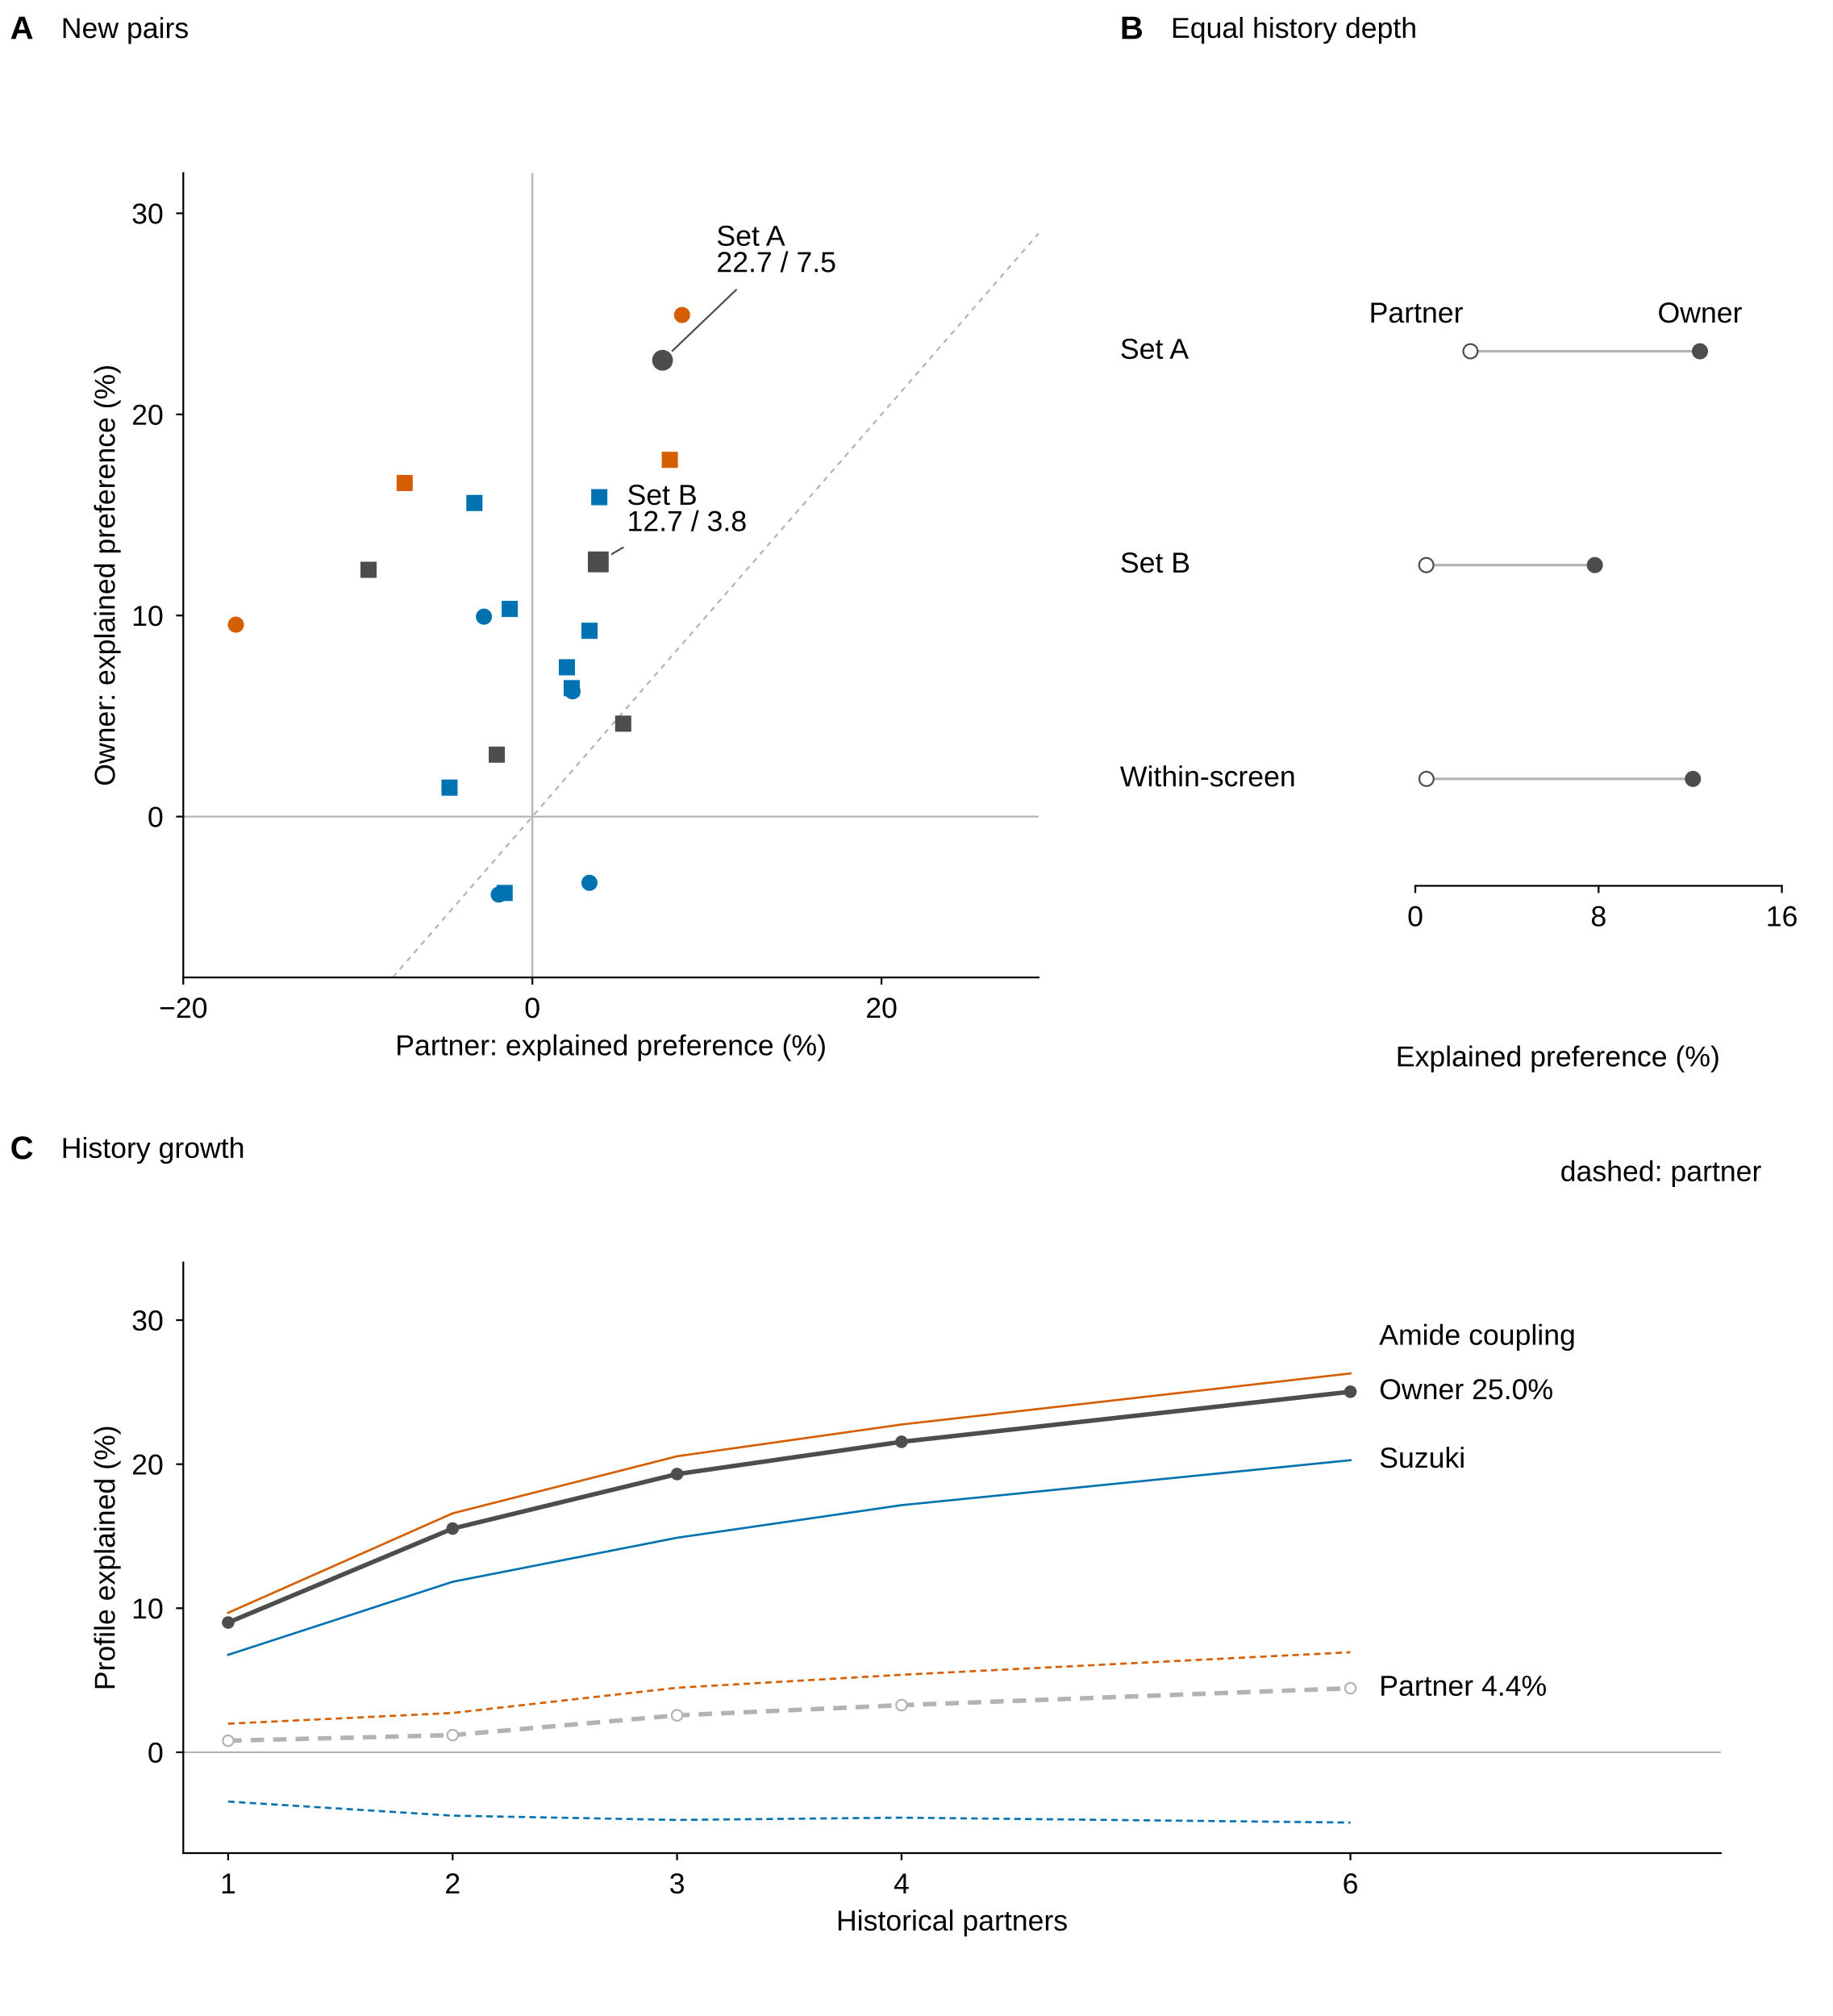
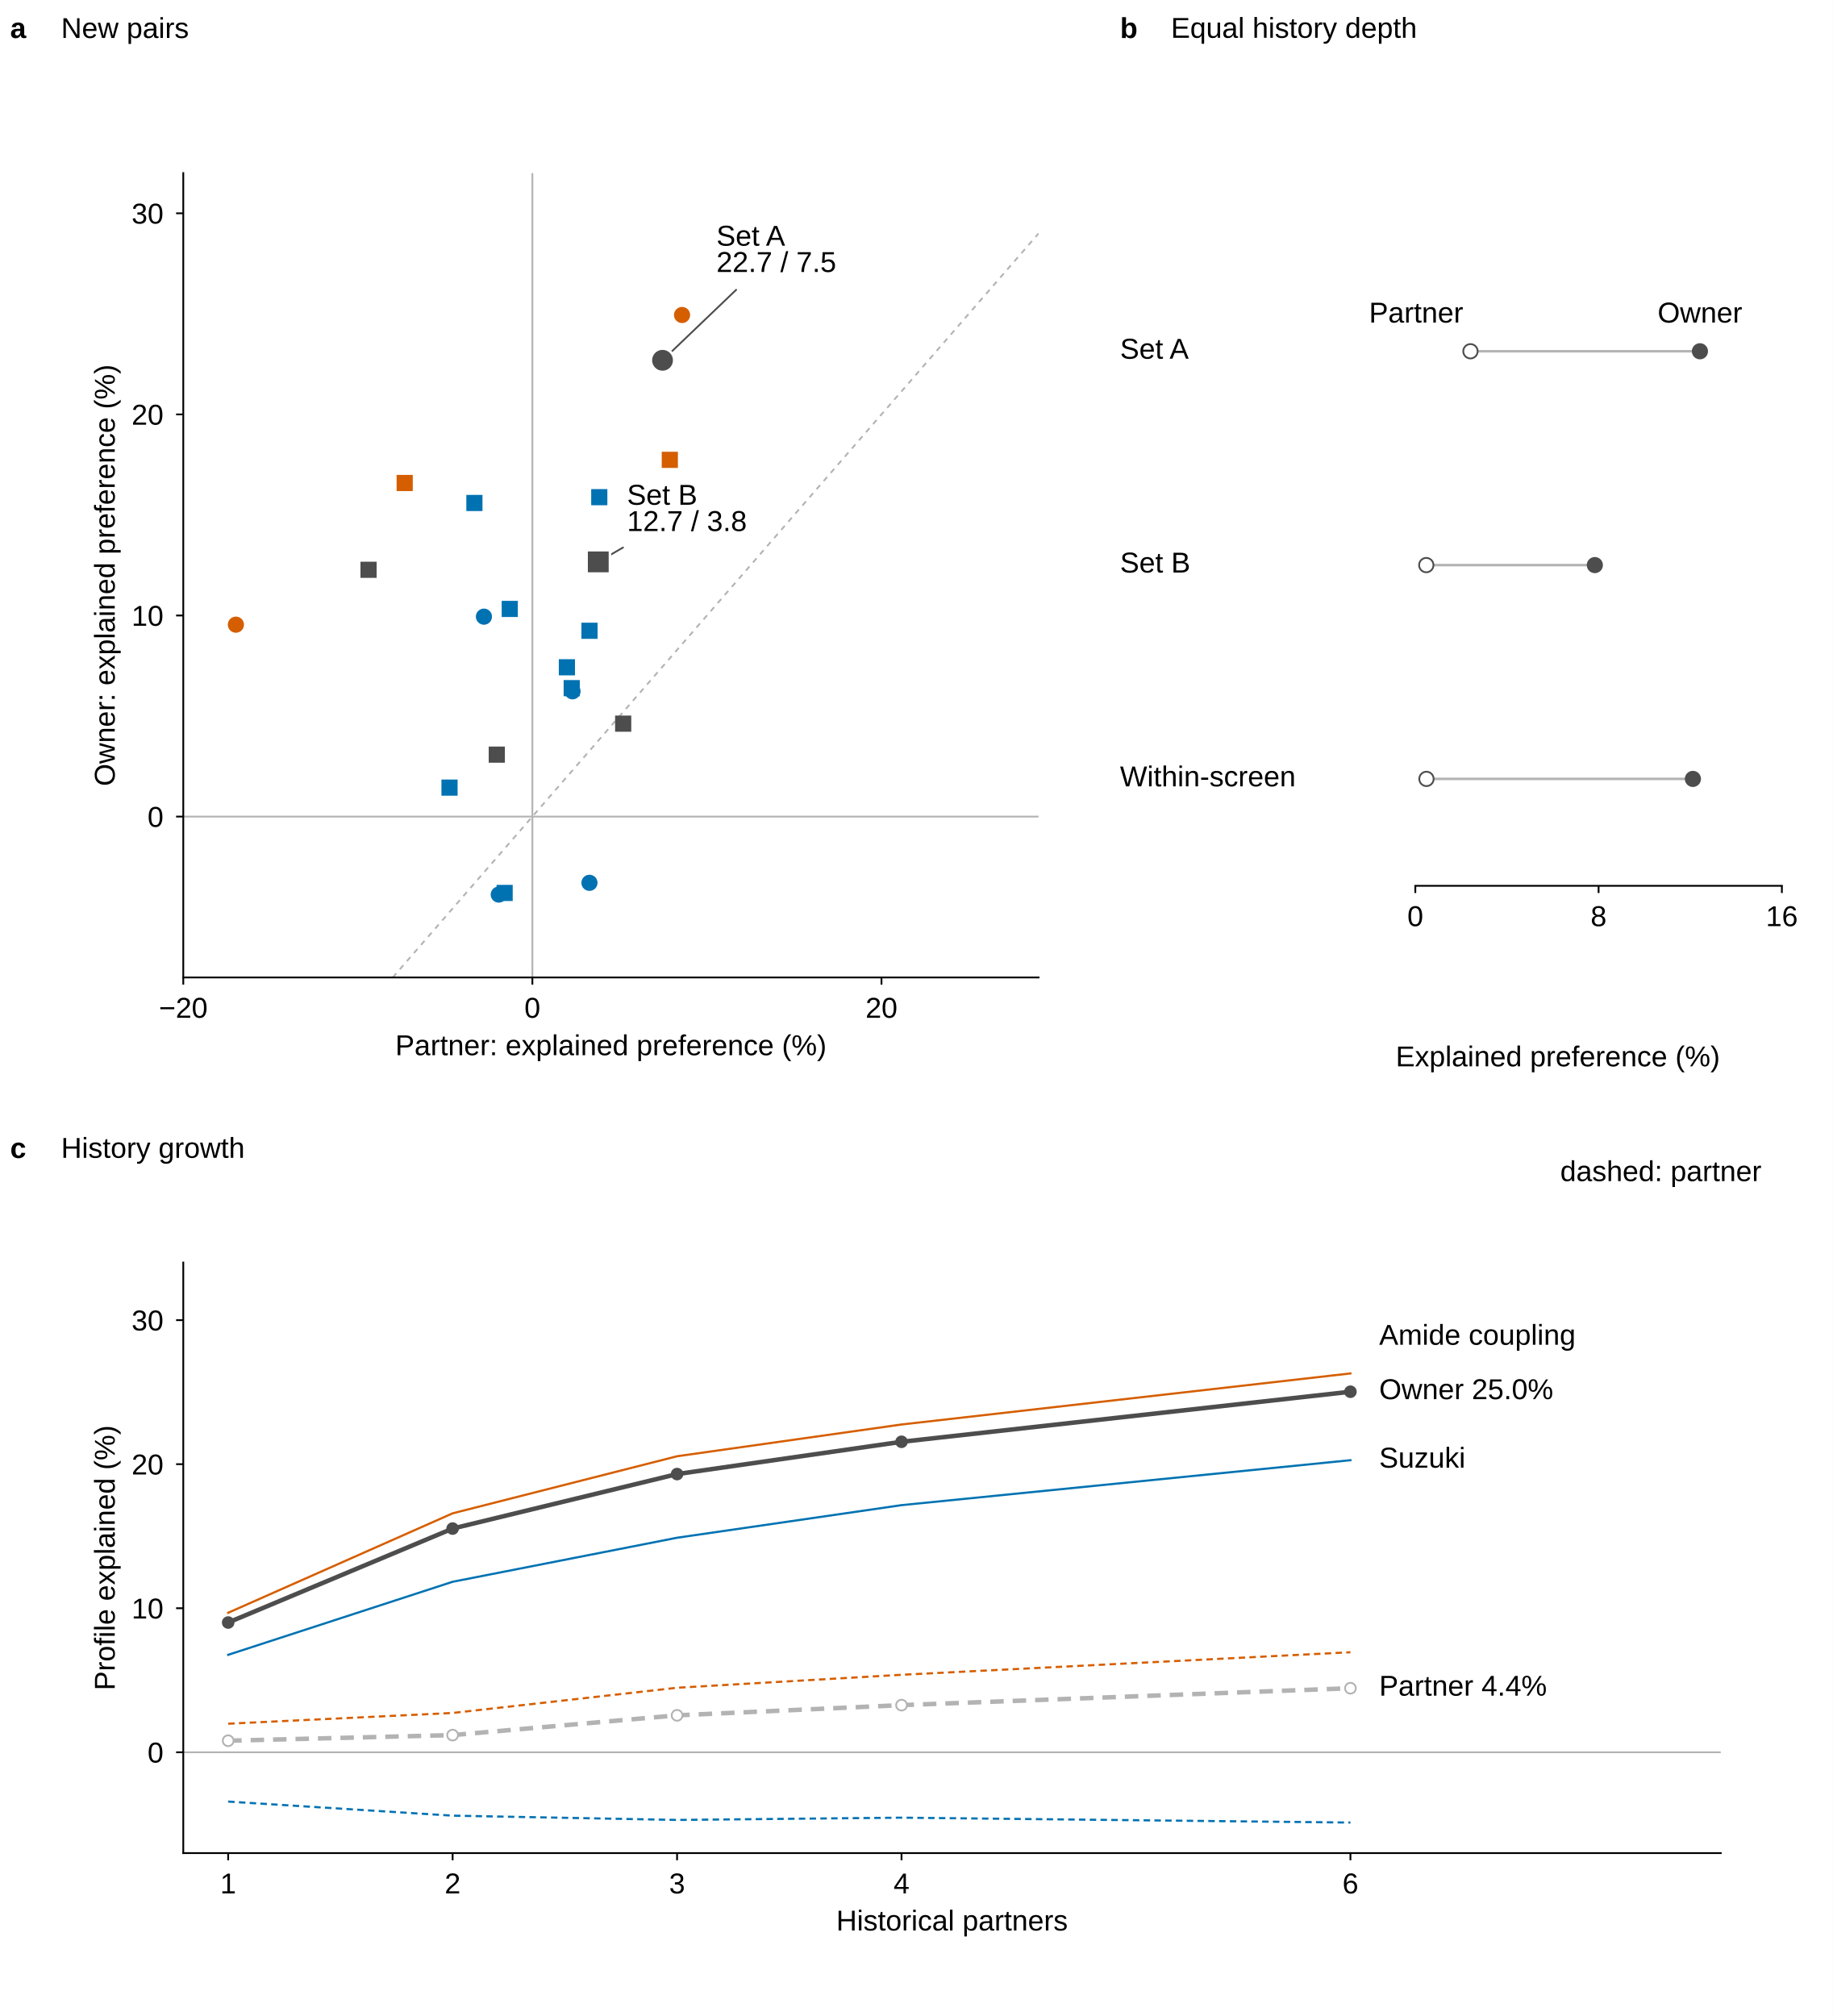
<svg xmlns="http://www.w3.org/2000/svg" xmlns:xlink="http://www.w3.org/1999/xlink" width="510.236pt" height="561.26pt" viewBox="0 0 510.236 561.26" version="1.1">
  <defs>
    <style type="text/css">*{stroke-linejoin: round; stroke-linecap: butt}</style>
  </defs>
  <g id="figure_1">
    <g id="patch_1">
      <path d="M 0 561.26  L 510.236 561.26  L 510.236 0  L 0 0  z " style="fill: #ffffff" />
    </g>
    <g id="axes_1">
      <g id="panel_A">
-         <text style="font-weight: 700; font-size: 9px; font-family: 'Arial'; text-anchor: start" x="2.835" y="10.837" transform="rotate(-0 2.834646 10.83691)">A</text>
+         <text style="font-weight: 700; font-size: 8px; font-family: 'Arial'; text-anchor: start" x="2.835" y="10.578" transform="rotate(-0 2.834646 10.57769)">a</text>
      </g>
      <g id="tag_A">
        <text style="font-size: 8px; font-family: 'Arial'; text-anchor: start" x="17.008" y="10.572" transform="rotate(-0 17.00787 10.57206)">New pairs</text>
      </g>
      <g id="panel_B">
-         <text style="font-weight: 700; font-size: 9px; font-family: 'Arial'; text-anchor: start" x="311.811" y="10.837" transform="rotate(-0 311.811 10.83691)">B</text>
+         <text style="font-weight: 700; font-size: 8px; font-family: 'Arial'; text-anchor: start" x="311.811" y="10.578" transform="rotate(-0 311.811 10.57769)">b</text>
      </g>
      <g id="tag_B">
        <text style="font-size: 8px; font-family: 'Arial'; text-anchor: start" x="325.984" y="10.525" transform="rotate(-0 325.9843 10.52519)">Equal history depth</text>
      </g>
      <g id="panel_C">
-         <text style="font-weight: 700; font-size: 9px; font-family: 'Arial'; text-anchor: start" x="2.835" y="322.648" transform="rotate(-0 2.834646 322.6479)">C</text>
+         <text style="font-weight: 700; font-size: 8px; font-family: 'Arial'; text-anchor: start" x="2.835" y="322.389" transform="rotate(-0 2.834646 322.3887)">c</text>
      </g>
      <g id="tag_C">
        <text style="font-size: 8px; font-family: 'Arial'; text-anchor: start" x="17.008" y="322.336" transform="rotate(-0 17.00787 322.3362)">History growth</text>
      </g>
      <g id="text_1">
        <text style="font-size: 8px; font-family: 'Arial'; text-anchor: start" x="311.811" y="99.863" transform="rotate(-0 311.811 99.8634)">Set A</text>
      </g>
      <g id="text_2">
        <text style="font-size: 8px; font-family: 'Arial'; text-anchor: start" x="311.811" y="159.391" transform="rotate(-0 311.811 159.391)">Set B</text>
      </g>
      <g id="text_3">
        <text style="font-size: 8px; font-family: 'Arial'; text-anchor: start" x="311.811" y="218.919" transform="rotate(-0 311.811 218.9185)">Within-screen</text>
      </g>
      <g id="B|axis_label">
        <text style="font-size: 8px; font-family: 'Arial'; text-anchor: middle" x="433.701" y="296.873" transform="rotate(-0 433.7008 296.8732)">Explained preference (%)</text>
      </g>
      <g id="C|dashed_legend">
        <text style="font-size: 8px; font-family: 'Arial'; text-anchor: end" x="490.394" y="328.819" transform="rotate(-0 490.3937 328.8189)">dashed: partner</text>
      </g>
    </g>
    <g id="axes_2">
      <g id="patch_2">
        <path d="M 51.024 272.126  L 289.134 272.126  L 289.134 48.189  L 51.024 48.189  z " style="fill: #ffffff" />
      </g>
      <g id="line2d_1">
        <path d="M 109.336 272.126  L 289.134 64.984  " clip-path="url(#p5be9a5c907)" style="fill: none; stroke-dasharray: 1.5,1.5; stroke-dashoffset: 0; stroke: #b3b3b3; stroke-width: 0.5" />
      </g>
      <g id="line2d_2">
        <path d="M 51.024 227.339  L 289.134 227.339  " clip-path="url(#p5be9a5c907)" style="fill: none; stroke: #b3b3b3; stroke-width: 0.5; stroke-linecap: square" />
      </g>
      <g id="line2d_3">
        <path d="M 148.211 272.126  L 148.211 48.189  " clip-path="url(#p5be9a5c907)" style="fill: none; stroke: #b3b3b3; stroke-width: 0.5; stroke-linecap: square" />
      </g>
      <g id="matplotlib.axis_1">
        <g id="xtick_1">
          <g id="line2d_4">
            <defs>
              <path id="md92a14b4e5" d="M 0 0  L 0 2  " style="stroke: #000000; stroke-width: 0.5" />
            </defs>
            <g>
              <use xlink:href="#md92a14b4e5" x="51.024" y="272.126" style="stroke: #000000; stroke-width: 0.5" />
            </g>
          </g>
          <g id="text_4">
            <text style="font-size: 8px; font-family: 'Arial'; text-anchor: middle" x="51.024" y="283.352" transform="rotate(-0 51.02362 283.3522)">−20</text>
          </g>
        </g>
        <g id="xtick_2">
          <g id="line2d_5">
            <g>
              <use xlink:href="#md92a14b4e5" x="148.211" y="272.126" style="stroke: #000000; stroke-width: 0.5" />
            </g>
          </g>
          <g id="text_5">
            <text style="font-size: 8px; font-family: 'Arial'; text-anchor: middle" x="148.211" y="283.352" transform="rotate(-0 148.2115 283.3522)">0</text>
          </g>
        </g>
        <g id="xtick_3">
          <g id="line2d_6">
            <g>
              <use xlink:href="#md92a14b4e5" x="245.399" y="272.126" style="stroke: #000000; stroke-width: 0.5" />
            </g>
          </g>
          <g id="text_6">
            <text style="font-size: 8px; font-family: 'Arial'; text-anchor: middle" x="245.399" y="283.352" transform="rotate(-0 245.3993 283.3522)">20</text>
          </g>
        </g>
        <g id="text_7">
          <text style="font-size: 8px; font-family: 'Arial'; text-anchor: middle" x="170.079" y="293.766" transform="rotate(-0 170.0787 293.766)">Partner: explained preference (%)</text>
        </g>
      </g>
      <g id="matplotlib.axis_2">
        <g id="ytick_1">
          <g id="line2d_7">
            <defs>
              <path id="m8f3aa425a2" d="M 0 0  L -2 0  " style="stroke: #000000; stroke-width: 0.5" />
            </defs>
            <g>
              <use xlink:href="#m8f3aa425a2" x="51.024" y="227.339" style="stroke: #000000; stroke-width: 0.5" />
            </g>
          </g>
          <g id="text_8">
            <text style="font-size: 8px; font-family: 'Arial'; text-anchor: end" x="45.524" y="230.202" transform="rotate(-0 45.52362 230.2017)">0</text>
          </g>
        </g>
        <g id="ytick_2">
          <g id="line2d_8">
            <g>
              <use xlink:href="#m8f3aa425a2" x="51.024" y="171.354" style="stroke: #000000; stroke-width: 0.5" />
            </g>
          </g>
          <g id="text_9">
            <text style="font-size: 8px; font-family: 'Arial'; text-anchor: end" x="45.524" y="174.217" transform="rotate(-0 45.52362 174.2175)">10</text>
          </g>
        </g>
        <g id="ytick_3">
          <g id="line2d_9">
            <g>
              <use xlink:href="#m8f3aa425a2" x="51.024" y="115.37" style="stroke: #000000; stroke-width: 0.5" />
            </g>
          </g>
          <g id="text_10">
            <text style="font-size: 8px; font-family: 'Arial'; text-anchor: end" x="45.524" y="118.233" transform="rotate(-0 45.52362 118.2332)">20</text>
          </g>
        </g>
        <g id="ytick_4">
          <g id="line2d_10">
            <g>
              <use xlink:href="#m8f3aa425a2" x="51.024" y="59.386" style="stroke: #000000; stroke-width: 0.5" />
            </g>
          </g>
          <g id="text_11">
            <text style="font-size: 8px; font-family: 'Arial'; text-anchor: end" x="45.524" y="62.249" transform="rotate(-0 45.52362 62.24895)">30</text>
          </g>
        </g>
        <g id="text_12">
          <text style="font-size: 8px; font-family: 'Arial'; text-anchor: middle" x="31.942" y="160.157" transform="rotate(-90 31.94237 160.1575)">Owner: explained preference (%)</text>
        </g>
      </g>
      <g id="A|Set A|Acylation|1">
        <path d="M 189.883 87.696  " clip-path="url(#p5be9a5c907)" style="fill: none" />
        <defs>
          <path id="m456d075568" d="M 0 2  C 0.53 2 1.039 1.789 1.414 1.414  C 1.789 1.039 2 0.53 2 0  C 2 -0.53 1.789 -1.039 1.414 -1.414  C 1.039 -1.789 0.53 -2 0 -2  C -0.53 -2 -1.039 -1.789 -1.414 -1.414  C -1.789 -1.039 -2 -0.53 -2 0  C -2 0.53 -1.789 1.039 -1.414 1.414  C -1.039 1.789 -0.53 2 0 2  z " style="stroke: #d55e00; stroke-width: 0.5" />
        </defs>
        <g clip-path="url(#p5be9a5c907)">
          <use xlink:href="#m456d075568" x="189.883" y="87.696" style="fill: #d55e00; stroke: #d55e00; stroke-width: 0.5" />
        </g>
      </g>
      <g id="A|Set A|C-O competitive reactions|1">
        <path d="M 138.852 249.052  " clip-path="url(#p5be9a5c907)" style="fill: none" />
        <defs>
          <path id="m4c00056cdb" d="M 0 2  C 0.53 2 1.039 1.789 1.414 1.414  C 1.789 1.039 2 0.53 2 0  C 2 -0.53 1.789 -1.039 1.414 -1.414  C 1.039 -1.789 0.53 -2 0 -2  C -0.53 -2 -1.039 -1.789 -1.414 -1.414  C -1.789 -1.039 -2 -0.53 -2 0  C -2 0.53 -1.789 1.039 -1.414 1.414  C -1.039 1.789 -0.53 2 0 2  z " style="stroke: #0072b2; stroke-width: 0.5" />
        </defs>
        <g clip-path="url(#p5be9a5c907)">
          <use xlink:href="#m4c00056cdb" x="138.852" y="249.052" style="fill: #0072b2; stroke: #0072b2; stroke-width: 0.5" />
        </g>
      </g>
      <g id="A|Set A|Heck|1">
        <path d="M 159.388 192.462  " clip-path="url(#p5be9a5c907)" style="fill: none" />
        <g clip-path="url(#p5be9a5c907)">
          <use xlink:href="#m4c00056cdb" x="159.388" y="192.462" style="fill: #0072b2; stroke: #0072b2; stroke-width: 0.5" />
        </g>
      </g>
      <g id="A|Set A|Hiyama|1">
        <path d="M 164.102 245.779  " clip-path="url(#p5be9a5c907)" style="fill: none" />
        <g clip-path="url(#p5be9a5c907)">
          <use xlink:href="#m4c00056cdb" x="164.102" y="245.779" style="fill: #0072b2; stroke: #0072b2; stroke-width: 0.5" />
        </g>
      </g>
      <g id="A|Set A|Reductive-amination|1">
        <path d="M 65.671 173.908  " clip-path="url(#p5be9a5c907)" style="fill: none" />
        <g clip-path="url(#p5be9a5c907)">
          <use xlink:href="#m456d075568" x="65.671" y="173.908" style="fill: #d55e00; stroke: #d55e00; stroke-width: 0.5" />
        </g>
      </g>
      <g id="A|Set A|Ullmann|1">
        <path d="M 134.723 171.68  " clip-path="url(#p5be9a5c907)" style="fill: none" />
        <g clip-path="url(#p5be9a5c907)">
          <use xlink:href="#m4c00056cdb" x="134.723" y="171.68" style="fill: #0072b2; stroke: #0072b2; stroke-width: 0.5" />
        </g>
      </g>
      <g id="A|Set B|Acylation|1">
        <path d="M 186.471 128.021  " clip-path="url(#p5be9a5c907)" style="fill: none" />
        <defs>
          <path id="m0480a119b9" d="M -2 2  L 2 2  L 2 -2  L -2 -2  z " style="stroke: #d55e00; stroke-width: 0.5; stroke-linejoin: miter" />
        </defs>
        <g clip-path="url(#p5be9a5c907)">
          <use xlink:href="#m0480a119b9" x="186.471" y="128.021" style="fill: #d55e00; stroke: #d55e00; stroke-width: 0.5; stroke-linejoin: miter" />
        </g>
      </g>
      <g id="A|Set B|Buchwald-Hartwig|1">
        <path d="M 166.836 138.415  " clip-path="url(#p5be9a5c907)" style="fill: none" />
        <defs>
          <path id="m9b4804c2bf" d="M -2 2  L 2 2  L 2 -2  L -2 -2  z " style="stroke: #0072b2; stroke-width: 0.5; stroke-linejoin: miter" />
        </defs>
        <g clip-path="url(#p5be9a5c907)">
          <use xlink:href="#m9b4804c2bf" x="166.836" y="138.415" style="fill: #0072b2; stroke: #0072b2; stroke-width: 0.5; stroke-linejoin: miter" />
        </g>
      </g>
      <g id="A|Set B|Chan-Lam|1">
        <path d="M 173.491 201.466  " clip-path="url(#p5be9a5c907)" style="fill: none" />
        <defs>
          <path id="mf6e50e0724" d="M -2 2  L 2 2  L 2 -2  L -2 -2  z " style="stroke: #4d4d4d; stroke-width: 0.5; stroke-linejoin: miter" />
        </defs>
        <g clip-path="url(#p5be9a5c907)">
          <use xlink:href="#mf6e50e0724" x="173.491" y="201.466" style="fill: #4d4d4d; stroke: #4d4d4d; stroke-width: 0.5; stroke-linejoin: miter" />
        </g>
      </g>
      <g id="A|Set B|Esterification|1">
        <path d="M 102.604 158.63  " clip-path="url(#p5be9a5c907)" style="fill: none" />
        <g clip-path="url(#p5be9a5c907)">
          <use xlink:href="#mf6e50e0724" x="102.604" y="158.63" style="fill: #4d4d4d; stroke: #4d4d4d; stroke-width: 0.5; stroke-linejoin: miter" />
        </g>
      </g>
      <g id="A|Set B|Grignard|1">
        <path d="M 138.305 210.092  " clip-path="url(#p5be9a5c907)" style="fill: none" />
        <g clip-path="url(#p5be9a5c907)">
          <use xlink:href="#mf6e50e0724" x="138.305" y="210.092" style="fill: #4d4d4d; stroke: #4d4d4d; stroke-width: 0.5; stroke-linejoin: miter" />
        </g>
      </g>
      <g id="A|Set B|Heck|1">
        <path d="M 141.914 169.525  " clip-path="url(#p5be9a5c907)" style="fill: none" />
        <g clip-path="url(#p5be9a5c907)">
          <use xlink:href="#m9b4804c2bf" x="141.914" y="169.525" style="fill: #0072b2; stroke: #0072b2; stroke-width: 0.5; stroke-linejoin: miter" />
        </g>
      </g>
      <g id="A|Set B|Hiyama|1">
        <path d="M 125.144 219.275  " clip-path="url(#p5be9a5c907)" style="fill: none" />
        <g clip-path="url(#p5be9a5c907)">
          <use xlink:href="#m9b4804c2bf" x="125.144" y="219.275" style="fill: #0072b2; stroke: #0072b2; stroke-width: 0.5; stroke-linejoin: miter" />
        </g>
      </g>
      <g id="A|Set B|Kumada|1">
        <path d="M 164.115 175.608  " clip-path="url(#p5be9a5c907)" style="fill: none" />
        <g clip-path="url(#p5be9a5c907)">
          <use xlink:href="#m9b4804c2bf" x="164.115" y="175.608" style="fill: #0072b2; stroke: #0072b2; stroke-width: 0.5; stroke-linejoin: miter" />
        </g>
      </g>
      <g id="A|Set B|Reductive-amination|1">
        <path d="M 112.662 134.465  " clip-path="url(#p5be9a5c907)" style="fill: none" />
        <g clip-path="url(#p5be9a5c907)">
          <use xlink:href="#m0480a119b9" x="112.662" y="134.465" style="fill: #d55e00; stroke: #d55e00; stroke-width: 0.5; stroke-linejoin: miter" />
        </g>
      </g>
      <g id="A|Set B|SNAr|1">
        <path d="M 140.488 248.599  " clip-path="url(#p5be9a5c907)" style="fill: none" />
        <g clip-path="url(#p5be9a5c907)">
          <use xlink:href="#m9b4804c2bf" x="140.488" y="248.599" style="fill: #0072b2; stroke: #0072b2; stroke-width: 0.5; stroke-linejoin: miter" />
        </g>
      </g>
      <g id="A|Set B|Sonogashira|1">
        <path d="M 132.074 140.03  " clip-path="url(#p5be9a5c907)" style="fill: none" />
        <g clip-path="url(#p5be9a5c907)">
          <use xlink:href="#m9b4804c2bf" x="132.074" y="140.03" style="fill: #0072b2; stroke: #0072b2; stroke-width: 0.5; stroke-linejoin: miter" />
        </g>
      </g>
      <g id="A|Set B|Suzuki|1">
        <path d="M 157.822 185.772  " clip-path="url(#p5be9a5c907)" style="fill: none" />
        <g clip-path="url(#p5be9a5c907)">
          <use xlink:href="#m9b4804c2bf" x="157.822" y="185.772" style="fill: #0072b2; stroke: #0072b2; stroke-width: 0.5; stroke-linejoin: miter" />
        </g>
      </g>
      <g id="A|Set B|Ullmann|1">
        <path d="M 159.162 191.584  " clip-path="url(#p5be9a5c907)" style="fill: none" />
        <g clip-path="url(#p5be9a5c907)">
          <use xlink:href="#m9b4804c2bf" x="159.162" y="191.584" style="fill: #0072b2; stroke: #0072b2; stroke-width: 0.5; stroke-linejoin: miter" />
        </g>
      </g>
      <g id="patch_3">
        <path d="M 51.024 272.126  L 51.024 48.189  " style="fill: none; stroke: #000000; stroke-width: 0.5; stroke-linejoin: miter; stroke-linecap: square" />
      </g>
      <g id="patch_4">
        <path d="M 51.024 272.126  L 289.134 272.126  " style="fill: none; stroke: #000000; stroke-width: 0.5; stroke-linejoin: miter; stroke-linecap: square" />
      </g>
      <g id="patch_5">
        <path d="M 204.945 80.687  Q 195.417 89.805 185.889 98.923  " style="fill: none; stroke: #4d4d4d; stroke-width: 0.5; stroke-linecap: round" />
      </g>
      <g id="A|summary|Set A">
        <text style="font-size: 8px; font-family: 'Arial'" transform="translate(199.4455 68.39858)">Set A</text>
        <text style="font-size: 8px; font-family: 'Arial'" transform="translate(199.4455 75.71483)">22.7 / 7.5</text>
      </g>
      <g id="patch_6">
        <path d="M 173.445 152.43  Q 170.867 153.926 168.289 155.422  " style="fill: none; stroke: #4d4d4d; stroke-width: 0.5; stroke-linecap: round" />
      </g>
      <g id="A|summary|Set B">
        <text style="font-size: 8px; font-family: 'Arial'" transform="translate(174.5564 140.5203)">Set B</text>
        <text style="font-size: 8px; font-family: 'Arial'" transform="translate(174.5564 147.8365)">12.7 / 3.8</text>
      </g>
      <g id="A|pooled|Set A">
        <path d="M 184.446 100.305  " clip-path="url(#p5be9a5c907)" style="fill: none" />
        <defs>
          <path id="m6d34a793e6" d="M 0 3.25  C 0.862 3.25 1.689 2.908 2.298 2.298  C 2.908 1.689 3.25 0.862 3.25 0  C 3.25 -0.862 2.908 -1.689 2.298 -2.298  C 1.689 -2.908 0.862 -3.25 0 -3.25  C -0.862 -3.25 -1.689 -2.908 -2.298 -2.298  C -2.908 -1.689 -3.25 -0.862 -3.25 0  C -3.25 0.862 -2.908 1.689 -2.298 2.298  C -1.689 2.908 -0.862 3.25 0 3.25  z " style="stroke: #ffffff; stroke-width: 0.7" />
        </defs>
        <g clip-path="url(#p5be9a5c907)">
          <use xlink:href="#m6d34a793e6" x="184.446" y="100.305" style="fill: #4d4d4d; stroke: #ffffff; stroke-width: 0.7" />
        </g>
      </g>
      <g id="A|pooled|Set B">
        <path d="M 166.556 156.427  " clip-path="url(#p5be9a5c907)" style="fill: none" />
        <defs>
          <path id="m447e483b5e" d="M -3.25 3.25  L 3.25 3.25  L 3.25 -3.25  L -3.25 -3.25  z " style="stroke: #ffffff; stroke-width: 0.7; stroke-linejoin: miter" />
        </defs>
        <g clip-path="url(#p5be9a5c907)">
          <use xlink:href="#m447e483b5e" x="166.556" y="156.427" style="fill: #4d4d4d; stroke: #ffffff; stroke-width: 0.7; stroke-linejoin: miter" />
        </g>
      </g>
    </g>
    <g id="axes_3">
      <g id="patch_7">
        <path d="M 394.016 246.614  L 496.063 246.614  L 496.063 68.031  L 394.016 68.031  z " style="fill: #ffffff" />
      </g>
      <g id="matplotlib.axis_3">
        <g id="xtick_4">
          <g id="line2d_11">
            <g>
              <use xlink:href="#md92a14b4e5" x="394.016" y="246.614" style="stroke: #000000; stroke-width: 0.5" />
            </g>
          </g>
          <g id="text_13">
            <text style="font-size: 8px; font-family: 'Arial'; text-anchor: middle" x="394.016" y="257.84" transform="rotate(-0 394.0157 257.8404)">0</text>
          </g>
        </g>
        <g id="xtick_5">
          <g id="line2d_12">
            <g>
              <use xlink:href="#md92a14b4e5" x="445.039" y="246.614" style="stroke: #000000; stroke-width: 0.5" />
            </g>
          </g>
          <g id="text_14">
            <text style="font-size: 8px; font-family: 'Arial'; text-anchor: middle" x="445.039" y="257.84" transform="rotate(-0 445.0394 257.8404)">8</text>
          </g>
        </g>
        <g id="xtick_6">
          <g id="line2d_13">
            <g>
              <use xlink:href="#md92a14b4e5" x="496.063" y="246.614" style="stroke: #000000; stroke-width: 0.5" />
            </g>
          </g>
          <g id="text_15">
            <text style="font-size: 8px; font-family: 'Arial'; text-anchor: middle" x="496.063" y="257.84" transform="rotate(-0 496.063 257.8404)">16</text>
          </g>
        </g>
      </g>
      <g id="matplotlib.axis_4" />
      <g id="B|connector|Set A">
        <path d="M 409.365 97.795  L 473.252 97.795  " clip-path="url(#p16604810d3)" style="fill: none; stroke: #b3b3b3; stroke-width: 0.7; stroke-linecap: square" />
      </g>
      <g id="B|partner|Set A">
        <defs>
          <path id="m1a9f28a477" d="M 0 2  C 0.53 2 1.039 1.789 1.414 1.414  C 1.789 1.039 2 0.53 2 0  C 2 -0.53 1.789 -1.039 1.414 -1.414  C 1.039 -1.789 0.53 -2 0 -2  C -0.53 -2 -1.039 -1.789 -1.414 -1.414  C -1.789 -1.039 -2 -0.53 -2 0  C -2 0.53 -1.789 1.039 -1.414 1.414  C -1.039 1.789 -0.53 2 0 2  z " style="stroke: #4d4d4d; stroke-width: 0.5" />
        </defs>
        <g clip-path="url(#p16604810d3)">
          <use xlink:href="#m1a9f28a477" x="409.365" y="97.795" style="fill: #ffffff; stroke: #4d4d4d; stroke-width: 0.5" />
        </g>
      </g>
      <g id="B|owner|Set A">
        <defs>
          <path id="m1119552c44" d="M 0 2  C 0.53 2 1.039 1.789 1.414 1.414  C 1.789 1.039 2 0.53 2 0  C 2 -0.53 1.789 -1.039 1.414 -1.414  C 1.039 -1.789 0.53 -2 0 -2  C -0.53 -2 -1.039 -1.789 -1.414 -1.414  C -1.789 -1.039 -2 -0.53 -2 0  C -2 0.53 -1.789 1.039 -1.414 1.414  C -1.039 1.789 -0.53 2 0 2  z " style="stroke: #4d4d4d; stroke-width: 0.5" />
        </defs>
        <g clip-path="url(#p16604810d3)">
          <use xlink:href="#m1119552c44" x="473.252" y="97.795" style="fill: #4d4d4d; stroke: #4d4d4d; stroke-width: 0.5" />
        </g>
      </g>
      <g id="B|connector|Set B">
        <path d="M 397.07 157.323  L 443.995 157.323  " clip-path="url(#p16604810d3)" style="fill: none; stroke: #b3b3b3; stroke-width: 0.7; stroke-linecap: square" />
      </g>
      <g id="B|partner|Set B">
        <g clip-path="url(#p16604810d3)">
          <use xlink:href="#m1a9f28a477" x="397.07" y="157.323" style="fill: #ffffff; stroke: #4d4d4d; stroke-width: 0.5" />
        </g>
      </g>
      <g id="B|owner|Set B">
        <g clip-path="url(#p16604810d3)">
          <use xlink:href="#m1119552c44" x="443.995" y="157.323" style="fill: #4d4d4d; stroke: #4d4d4d; stroke-width: 0.5" />
        </g>
      </g>
      <g id="B|connector|Analysis arrays">
        <path d="M 397.118 216.85  L 471.295 216.85  " clip-path="url(#p16604810d3)" style="fill: none; stroke: #b3b3b3; stroke-width: 0.7; stroke-linecap: square" />
      </g>
      <g id="B|partner|Analysis arrays">
        <g clip-path="url(#p16604810d3)">
          <use xlink:href="#m1a9f28a477" x="397.118" y="216.85" style="fill: #ffffff; stroke: #4d4d4d; stroke-width: 0.5" />
        </g>
      </g>
      <g id="B|owner|Analysis arrays">
        <g clip-path="url(#p16604810d3)">
          <use xlink:href="#m1119552c44" x="471.295" y="216.85" style="fill: #4d4d4d; stroke: #4d4d4d; stroke-width: 0.5" />
        </g>
      </g>
      <g id="patch_8">
        <path d="M 394.016 246.614  L 496.063 246.614  " style="fill: none; stroke: #000000; stroke-width: 0.5; stroke-linejoin: miter; stroke-linecap: square" />
      </g>
      <g id="text_16">
        <text style="font-size: 8px; font-family: 'Arial'; text-anchor: end" x="407.365" y="89.795" transform="rotate(-0 407.3645 89.79528)">Partner</text>
      </g>
      <g id="text_17">
        <text style="font-size: 8px; font-family: 'Arial'; text-anchor: middle" x="473.252" y="89.795" transform="rotate(-0 473.2516 89.79528)">Owner</text>
      </g>
    </g>
    <g id="axes_4">
      <g id="patch_9">
        <path d="M 51.024 515.906  L 479.055 515.906  L 479.055 351.496  L 51.024 351.496  z " style="fill: #ffffff" />
      </g>
      <g id="line2d_14">
        <path d="M 51.024 487.836  L 479.055 487.836  " clip-path="url(#p0d2e3f8af4)" style="fill: none; stroke: #b3b3b3; stroke-width: 0.5; stroke-linecap: square" />
      </g>
      <g id="C|thin|Acylation|1|owner">
        <path d="M 63.521 449  L 126.007 421.314  L 188.494 405.422  L 250.98 396.582  L 375.953 382.365  " clip-path="url(#p0d2e3f8af4)" style="fill: none; stroke: #d55e00; stroke-width: 0.6; stroke-linecap: square" />
      </g>
      <g id="C|thin|Acylation|1|partner">
        <path d="M 63.521 479.885  L 126.007 476.896  L 188.494 469.875  L 250.98 466.264  L 375.953 459.99  " clip-path="url(#p0d2e3f8af4)" style="fill: none; stroke-dasharray: 1.8,1.2; stroke-dashoffset: 0; stroke: #d55e00; stroke-width: 0.6" />
      </g>
      <g id="C|thin|Suzuki|1|owner">
        <path d="M 63.521 460.703  L 126.007 440.37  L 188.494 428.11  L 250.98 419.036  L 375.953 406.522  " clip-path="url(#p0d2e3f8af4)" style="fill: none; stroke: #0072b2; stroke-width: 0.6; stroke-linecap: square" />
      </g>
      <g id="C|thin|Suzuki|1|partner">
        <path d="M 63.521 501.565  L 126.007 505.484  L 188.494 506.676  L 250.98 506.042  L 375.953 507.404  " clip-path="url(#p0d2e3f8af4)" style="fill: none; stroke-dasharray: 1.8,1.2; stroke-dashoffset: 0; stroke: #0072b2; stroke-width: 0.6" />
      </g>
      <g id="matplotlib.axis_5">
        <g id="xtick_7">
          <g id="line2d_15">
            <g>
              <use xlink:href="#md92a14b4e5" x="63.521" y="515.906" style="stroke: #000000; stroke-width: 0.5" />
            </g>
          </g>
          <g id="text_18">
            <text style="font-size: 8px; font-family: 'Arial'; text-anchor: middle" x="63.521" y="527.132" transform="rotate(-0 63.52089 527.1318)">1</text>
          </g>
        </g>
        <g id="xtick_8">
          <g id="line2d_16">
            <g>
              <use xlink:href="#md92a14b4e5" x="126.007" y="515.906" style="stroke: #000000; stroke-width: 0.5" />
            </g>
          </g>
          <g id="text_19">
            <text style="font-size: 8px; font-family: 'Arial'; text-anchor: middle" x="126.007" y="527.132" transform="rotate(-0 126.0072 527.1318)">2</text>
          </g>
        </g>
        <g id="xtick_9">
          <g id="line2d_17">
            <g>
              <use xlink:href="#md92a14b4e5" x="188.494" y="515.906" style="stroke: #000000; stroke-width: 0.5" />
            </g>
          </g>
          <g id="text_20">
            <text style="font-size: 8px; font-family: 'Arial'; text-anchor: middle" x="188.494" y="527.132" transform="rotate(-0 188.4936 527.1318)">3</text>
          </g>
        </g>
        <g id="xtick_10">
          <g id="line2d_18">
            <g>
              <use xlink:href="#md92a14b4e5" x="250.98" y="515.906" style="stroke: #000000; stroke-width: 0.5" />
            </g>
          </g>
          <g id="text_21">
            <text style="font-size: 8px; font-family: 'Arial'; text-anchor: middle" x="250.98" y="527.132" transform="rotate(-0 250.9799 527.1318)">4</text>
          </g>
        </g>
        <g id="xtick_11">
          <g id="line2d_19">
            <g>
              <use xlink:href="#md92a14b4e5" x="375.953" y="515.906" style="stroke: #000000; stroke-width: 0.5" />
            </g>
          </g>
          <g id="text_22">
            <text style="font-size: 8px; font-family: 'Arial'; text-anchor: middle" x="375.953" y="527.132" transform="rotate(-0 375.9526 527.1318)">6</text>
          </g>
        </g>
        <g id="text_23">
          <text style="font-size: 8px; font-family: 'Arial'; text-anchor: middle" x="265.039" y="537.448" transform="rotate(-0 265.0394 537.448)">Historical partners</text>
        </g>
      </g>
      <g id="matplotlib.axis_6">
        <g id="ytick_5">
          <g id="line2d_20">
            <g>
              <use xlink:href="#m8f3aa425a2" x="51.024" y="487.836" style="stroke: #000000; stroke-width: 0.5" />
            </g>
          </g>
          <g id="text_24">
            <text style="font-size: 8px; font-family: 'Arial'; text-anchor: end" x="45.524" y="490.699" transform="rotate(-0 45.52362 490.6987)">0</text>
          </g>
        </g>
        <g id="ytick_6">
          <g id="line2d_21">
            <g>
              <use xlink:href="#m8f3aa425a2" x="51.024" y="447.736" style="stroke: #000000; stroke-width: 0.5" />
            </g>
          </g>
          <g id="text_25">
            <text style="font-size: 8px; font-family: 'Arial'; text-anchor: end" x="45.524" y="450.599" transform="rotate(-0 45.52362 450.5989)">10</text>
          </g>
        </g>
        <g id="ytick_7">
          <g id="line2d_22">
            <g>
              <use xlink:href="#m8f3aa425a2" x="51.024" y="407.636" style="stroke: #000000; stroke-width: 0.5" />
            </g>
          </g>
          <g id="text_26">
            <text style="font-size: 8px; font-family: 'Arial'; text-anchor: end" x="45.524" y="410.499" transform="rotate(-0 45.52362 410.499)">20</text>
          </g>
        </g>
        <g id="ytick_8">
          <g id="line2d_23">
            <g>
              <use xlink:href="#m8f3aa425a2" x="51.024" y="367.536" style="stroke: #000000; stroke-width: 0.5" />
            </g>
          </g>
          <g id="text_27">
            <text style="font-size: 8px; font-family: 'Arial'; text-anchor: end" x="45.524" y="370.399" transform="rotate(-0 45.52362 370.3991)">30</text>
          </g>
        </g>
        <g id="text_28">
          <text style="font-size: 8px; font-family: 'Arial'; text-anchor: middle" x="31.942" y="433.701" transform="rotate(-90 31.94237 433.7008)">Profile explained (%)</text>
        </g>
      </g>
      <g id="patch_10">
        <path d="M 51.024 515.906  L 51.024 351.496  " style="fill: none; stroke: #000000; stroke-width: 0.5; stroke-linejoin: miter; stroke-linecap: square" />
      </g>
      <g id="patch_11">
        <path d="M 51.024 515.906  L 479.055 515.906  " style="fill: none; stroke: #000000; stroke-width: 0.5; stroke-linejoin: miter; stroke-linecap: square" />
      </g>
      <g id="C|label|Acylation|1|owner">
        <text style="font-size: 8px; font-family: 'Arial'; text-anchor: start" x="383.953" y="374.386" transform="rotate(-0 383.9526 374.3863)">Amide coupling</text>
      </g>
      <g id="C|label|Suzuki|1|owner">
        <text style="font-size: 8px; font-family: 'Arial'; text-anchor: start" x="383.953" y="408.59" transform="rotate(-0 383.9526 408.5897)">Suzuki</text>
      </g>
      <g id="C|pooled|owner">
        <path d="M 63.521 451.714  L 126.007 425.558  L 188.494 410.385  L 250.98 401.399  L 375.953 387.462  " clip-path="url(#p0d2e3f8af4)" style="fill: none; stroke: #4d4d4d; stroke-width: 1.25; stroke-linecap: square" />
        <defs>
          <path id="m589910e2e1" d="M 0 1.5  C 0.398 1.5 0.779 1.342 1.061 1.061  C 1.342 0.779 1.5 0.398 1.5 0  C 1.5 -0.398 1.342 -0.779 1.061 -1.061  C 0.779 -1.342 0.398 -1.5 0 -1.5  C -0.398 -1.5 -0.779 -1.342 -1.061 -1.061  C -1.342 -0.779 -1.5 -0.398 -1.5 0  C -1.5 0.398 -1.342 0.779 -1.061 1.061  C -0.779 1.342 -0.398 1.5 0 1.5  z " style="stroke: #4d4d4d; stroke-width: 0.5" />
        </defs>
        <g clip-path="url(#p0d2e3f8af4)">
          <use xlink:href="#m589910e2e1" x="63.521" y="451.714" style="fill: #4d4d4d; stroke: #4d4d4d; stroke-width: 0.5" />
          <use xlink:href="#m589910e2e1" x="126.007" y="425.558" style="fill: #4d4d4d; stroke: #4d4d4d; stroke-width: 0.5" />
          <use xlink:href="#m589910e2e1" x="188.494" y="410.385" style="fill: #4d4d4d; stroke: #4d4d4d; stroke-width: 0.5" />
          <use xlink:href="#m589910e2e1" x="250.98" y="401.399" style="fill: #4d4d4d; stroke: #4d4d4d; stroke-width: 0.5" />
          <use xlink:href="#m589910e2e1" x="375.953" y="387.462" style="fill: #4d4d4d; stroke: #4d4d4d; stroke-width: 0.5" />
        </g>
      </g>
      <g id="C|summary|owner">
        <text style="font-size: 8px; font-family: 'Arial'; text-anchor: start" x="383.953" y="389.53" transform="rotate(-0 383.9526 389.5305)">Owner 25.0%</text>
      </g>
      <g id="C|pooled|partner">
        <path d="M 63.521 484.622  L 126.007 483.058  L 188.494 477.557  L 250.98 474.716  L 375.953 470.005  " clip-path="url(#p0d2e3f8af4)" style="fill: none; stroke-dasharray: 3.75,2.5; stroke-dashoffset: 0; stroke: #b3b3b3; stroke-width: 1.25" />
        <defs>
          <path id="m22103b56dd" d="M 0 1.5  C 0.398 1.5 0.779 1.342 1.061 1.061  C 1.342 0.779 1.5 0.398 1.5 0  C 1.5 -0.398 1.342 -0.779 1.061 -1.061  C 0.779 -1.342 0.398 -1.5 0 -1.5  C -0.398 -1.5 -0.779 -1.342 -1.061 -1.061  C -1.342 -0.779 -1.5 -0.398 -1.5 0  C -1.5 0.398 -1.342 0.779 -1.061 1.061  C -0.779 1.342 -0.398 1.5 0 1.5  z " style="stroke: #b3b3b3; stroke-width: 0.5" />
        </defs>
        <g clip-path="url(#p0d2e3f8af4)">
          <use xlink:href="#m22103b56dd" x="63.521" y="484.622" style="fill: #ffffff; stroke: #b3b3b3; stroke-width: 0.5" />
          <use xlink:href="#m22103b56dd" x="126.007" y="483.058" style="fill: #ffffff; stroke: #b3b3b3; stroke-width: 0.5" />
          <use xlink:href="#m22103b56dd" x="188.494" y="477.557" style="fill: #ffffff; stroke: #b3b3b3; stroke-width: 0.5" />
          <use xlink:href="#m22103b56dd" x="250.98" y="474.716" style="fill: #ffffff; stroke: #b3b3b3; stroke-width: 0.5" />
          <use xlink:href="#m22103b56dd" x="375.953" y="470.005" style="fill: #ffffff; stroke: #b3b3b3; stroke-width: 0.5" />
        </g>
      </g>
      <g id="C|summary|partner">
        <text style="font-size: 8px; font-family: 'Arial'; text-anchor: start" x="383.953" y="472.073" transform="rotate(-0 383.9526 472.0734)">Partner 4.4%</text>
      </g>
    </g>
  </g>
  <defs>
    <clipPath id="p5be9a5c907">
      <rect x="51.024" y="48.189" width="238.11" height="223.937" />
    </clipPath>
    <clipPath id="p16604810d3">
      <rect x="394.016" y="68.031" width="102.047" height="178.583" />
    </clipPath>
    <clipPath id="p0d2e3f8af4">
      <rect x="51.024" y="351.496" width="428.031" height="164.409" />
    </clipPath>
  </defs>
</svg>
